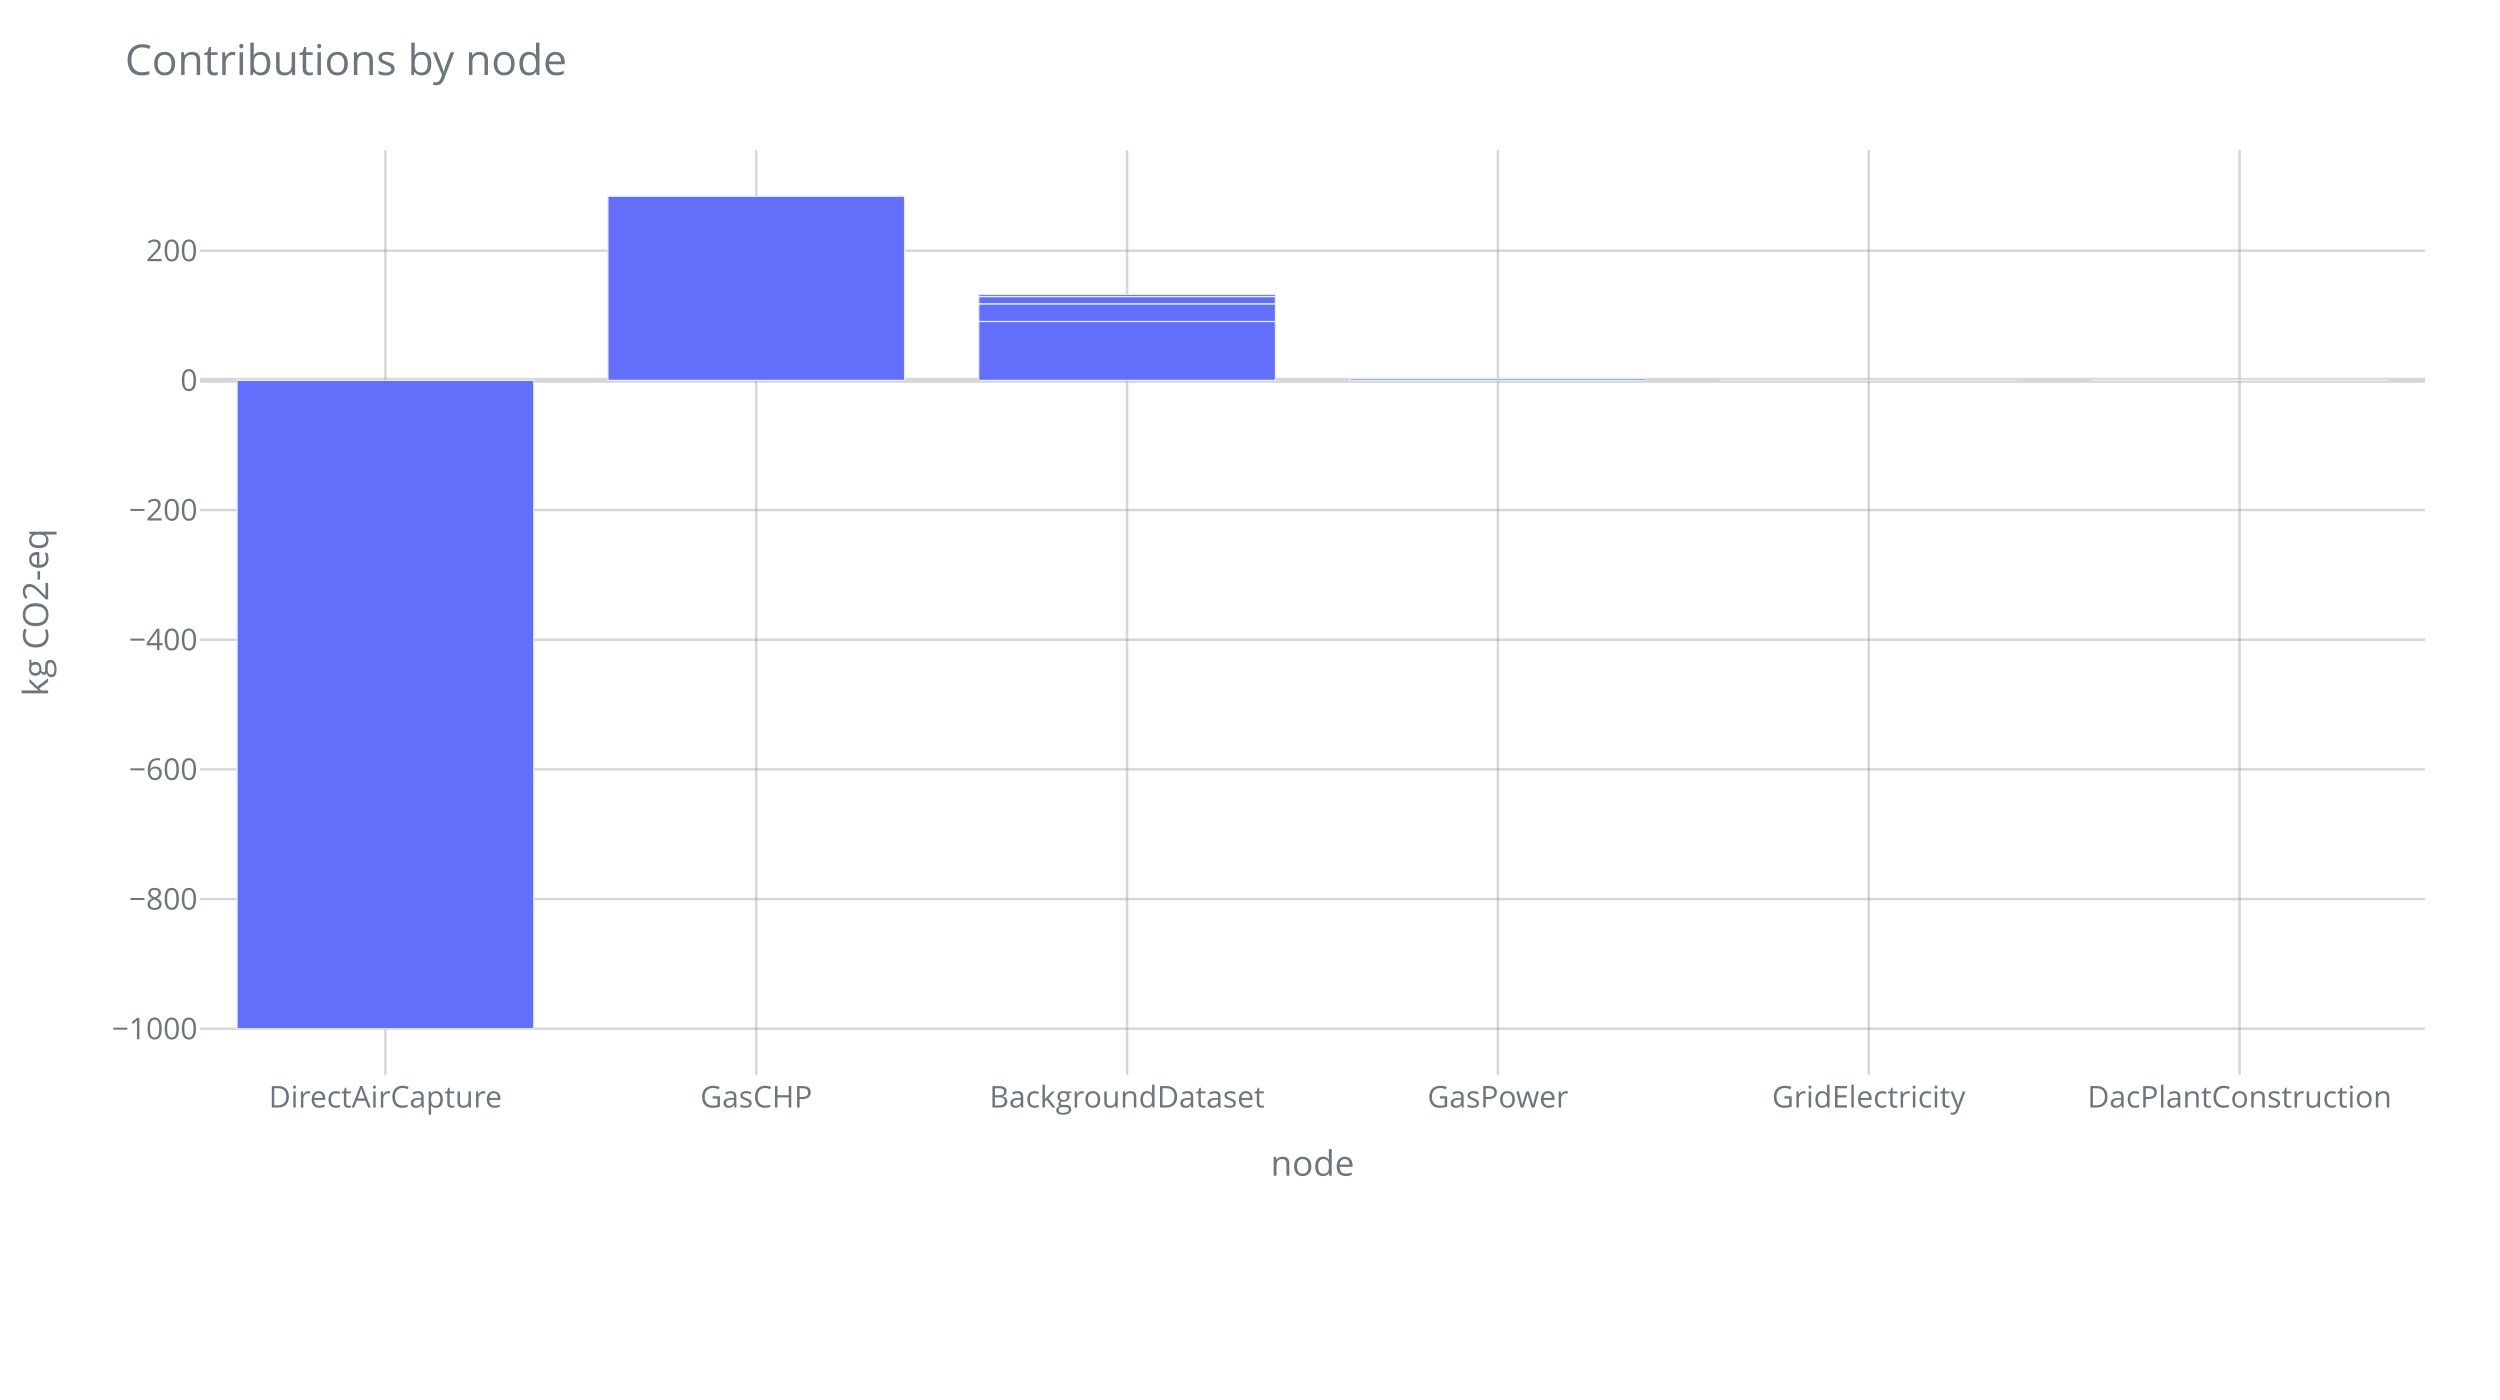
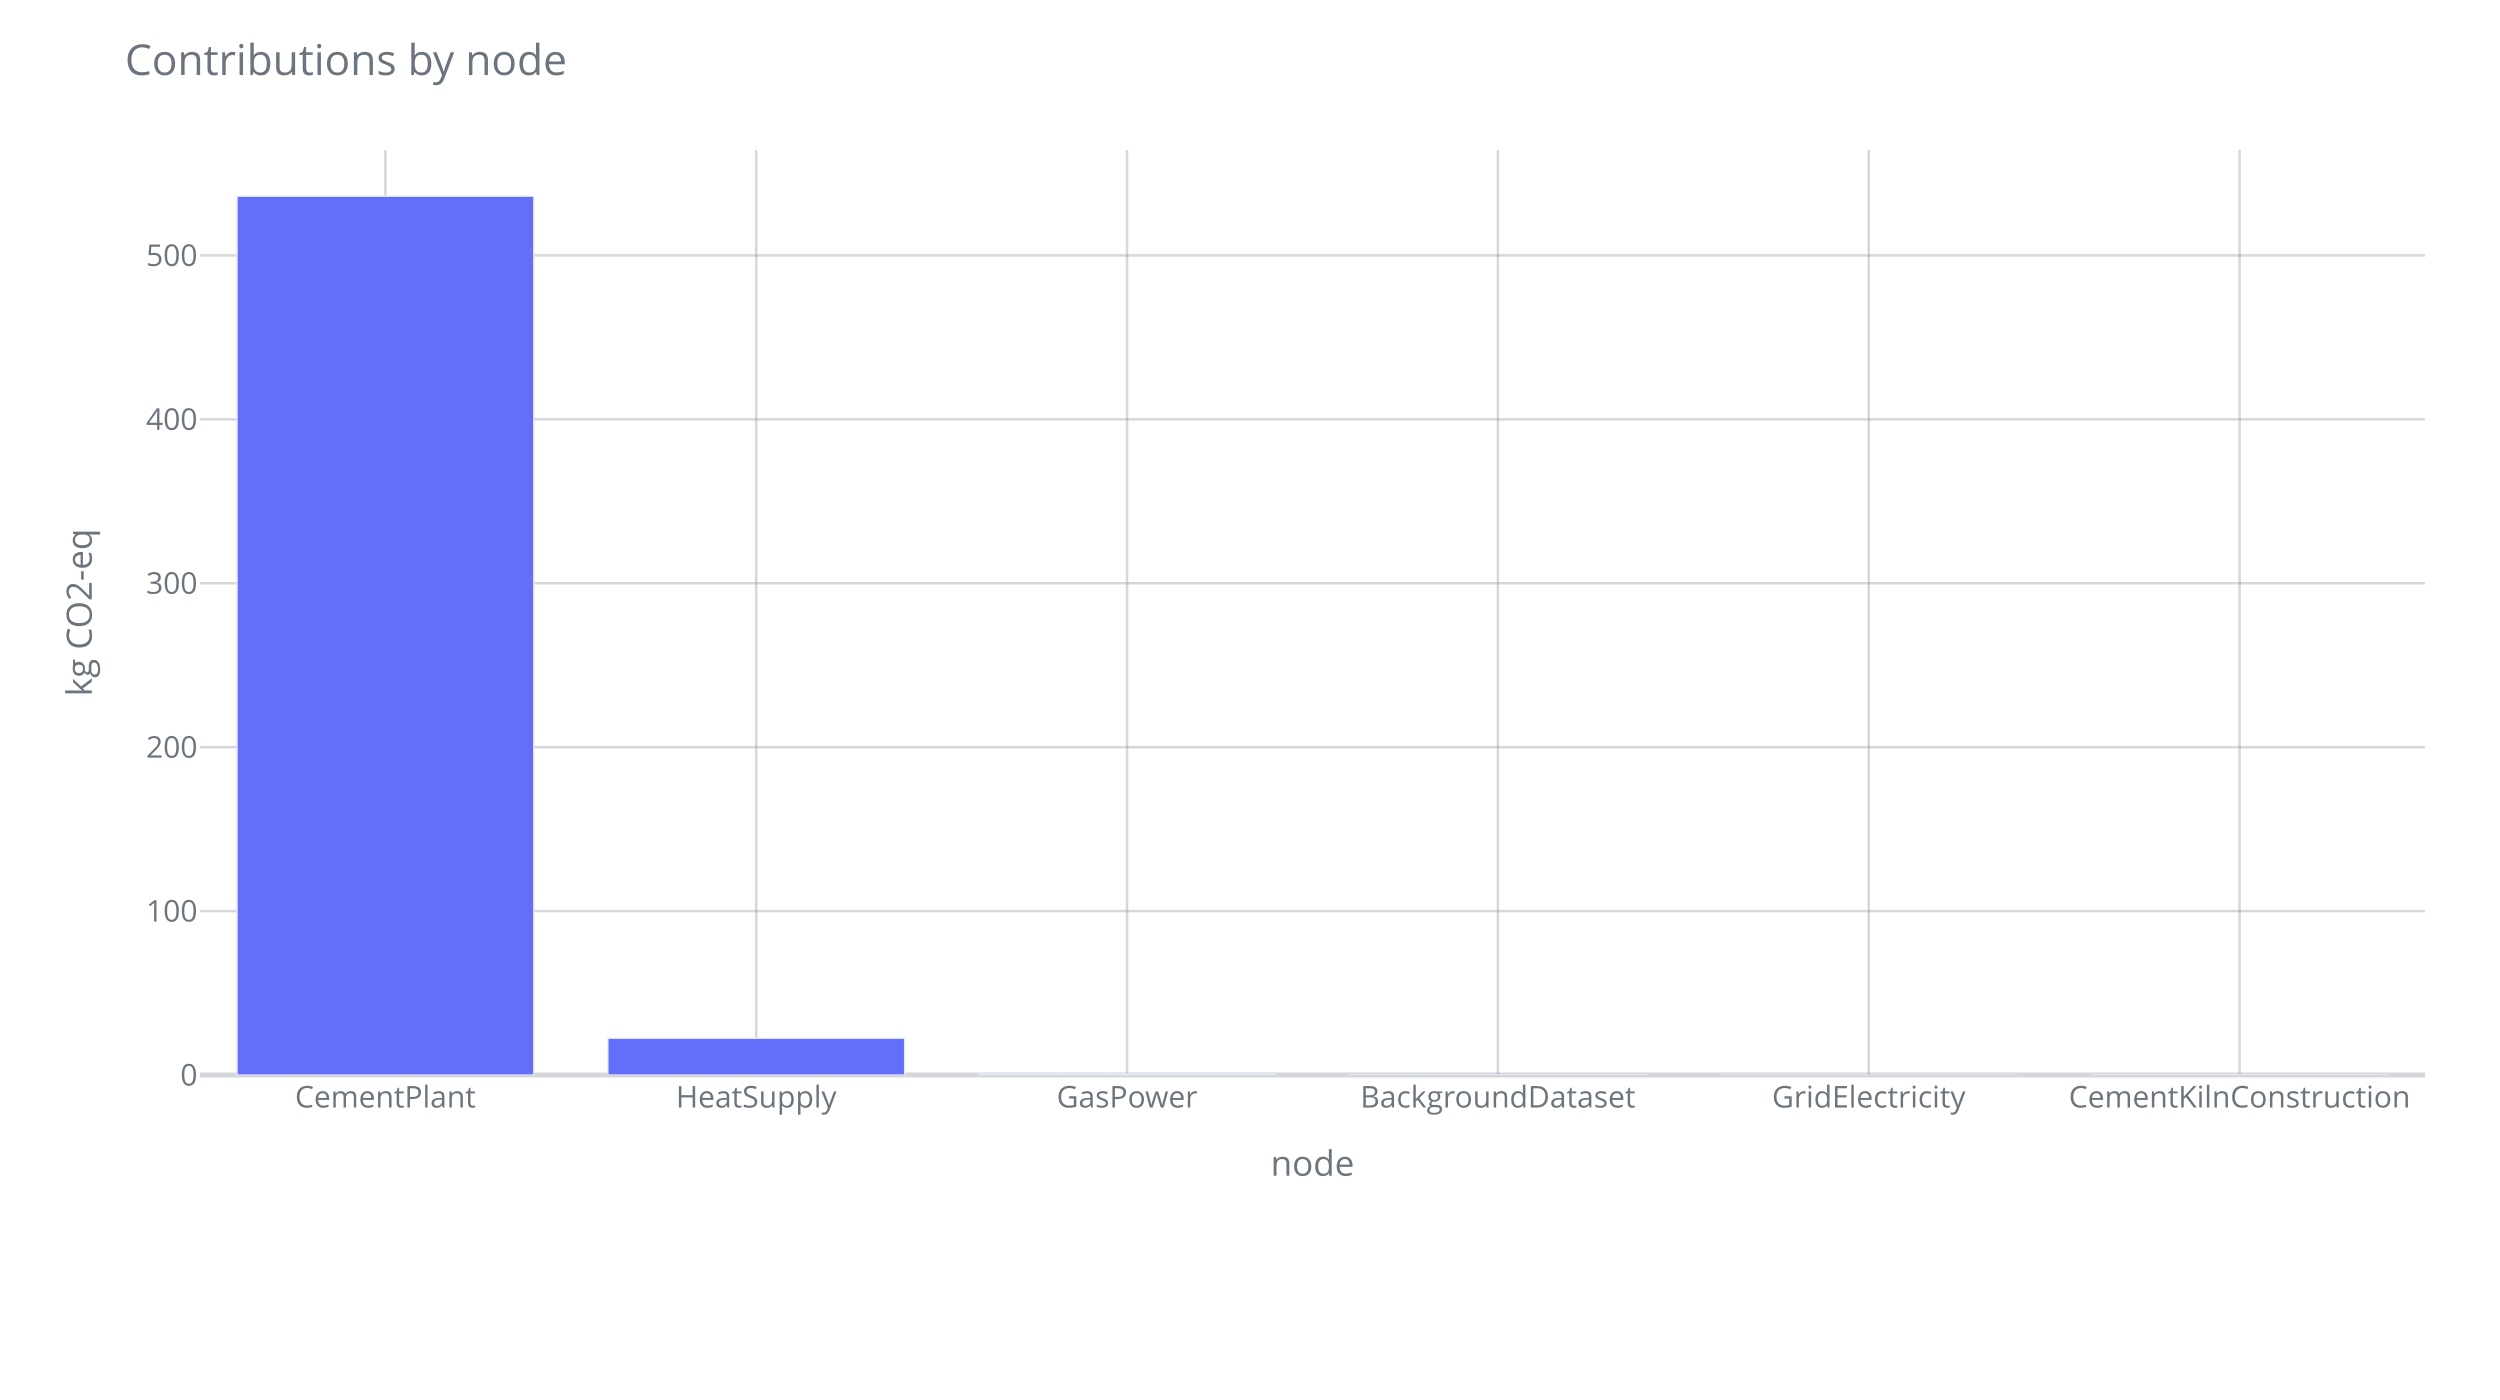
<svg xmlns="http://www.w3.org/2000/svg" class="main-svg" width="1000" height="560" style="" viewBox="0 0 1000 560">
  <rect x="0" y="0" width="1000" height="560" style="fill: rgb(0, 0, 0); fill-opacity: 0;" />
-   <defs id="defs-eb51e4">
+   <defs id="defs-a3caaa">
    <g class="clips">
-       <clipPath id="clipeb51e4xyplot" class="plotclip">
+       <clipPath id="clipa3caaaxyplot" class="plotclip">
        <rect width="890" height="370" />
      </clipPath>
-       <clipPath class="axesclip" id="clipeb51e4x">
+       <clipPath class="axesclip" id="clipa3caaax">
        <rect x="80" y="0" width="890" height="560" />
      </clipPath>
-       <clipPath class="axesclip" id="clipeb51e4y">
+       <clipPath class="axesclip" id="clipa3caaay">
        <rect x="0" y="60" width="1000" height="370" />
      </clipPath>
-       <clipPath class="axesclip" id="clipeb51e4xy">
+       <clipPath class="axesclip" id="clipa3caaaxy">
        <rect x="80" y="60" width="890" height="370" />
      </clipPath>
    </g>
    <g class="gradients" />
    <g class="patterns" />
  </defs>
  <g class="bglayer">
    <rect class="bg" x="80" y="60" width="890" height="370" style="fill: rgb(0, 0, 0); fill-opacity: 0; stroke-width: 0;" />
  </g>
  <g class="layer-below">
    <g class="imagelayer" />
    <g class="shapelayer" />
  </g>
  <g class="cartesianlayer">
    <g class="subplot xy">
      <g class="layer-subplot">
        <g class="shapelayer" />
        <g class="imagelayer" />
      </g>
      <g class="minor-gridlayer">
        <g class="x" />
        <g class="y" />
      </g>
      <g class="gridlayer">
        <g class="x">
          <path class="xgrid crisp" transform="translate(154.17,0)" d="M0,60v370" style="stroke: rgb(134, 142, 150); stroke-opacity: 0.35; stroke-width: 1px;" />
          <path class="xgrid crisp" transform="translate(302.5,0)" d="M0,60v370" style="stroke: rgb(134, 142, 150); stroke-opacity: 0.35; stroke-width: 1px;" />
          <path class="xgrid crisp" transform="translate(450.83,0)" d="M0,60v370" style="stroke: rgb(134, 142, 150); stroke-opacity: 0.35; stroke-width: 1px;" />
          <path class="xgrid crisp" transform="translate(599.17,0)" d="M0,60v370" style="stroke: rgb(134, 142, 150); stroke-opacity: 0.35; stroke-width: 1px;" />
          <path class="xgrid crisp" transform="translate(747.5,0)" d="M0,60v370" style="stroke: rgb(134, 142, 150); stroke-opacity: 0.35; stroke-width: 1px;" />
          <path class="xgrid crisp" transform="translate(895.83,0)" d="M0,60v370" style="stroke: rgb(134, 142, 150); stroke-opacity: 0.35; stroke-width: 1px;" />
        </g>
        <g class="y">
-           <path class="ygrid crisp" transform="translate(0,411.5)" d="M80,0h890" style="stroke: rgb(134, 142, 150); stroke-opacity: 0.35; stroke-width: 1px;" />
-           <path class="ygrid crisp" transform="translate(0,359.63)" d="M80,0h890" style="stroke: rgb(134, 142, 150); stroke-opacity: 0.35; stroke-width: 1px;" />
-           <path class="ygrid crisp" transform="translate(0,307.76)" d="M80,0h890" style="stroke: rgb(134, 142, 150); stroke-opacity: 0.35; stroke-width: 1px;" />
-           <path class="ygrid crisp" transform="translate(0,255.89)" d="M80,0h890" style="stroke: rgb(134, 142, 150); stroke-opacity: 0.35; stroke-width: 1px;" />
-           <path class="ygrid crisp" transform="translate(0,204.01)" d="M80,0h890" style="stroke: rgb(134, 142, 150); stroke-opacity: 0.35; stroke-width: 1px;" />
-           <path class="ygrid crisp" transform="translate(0,100.27)" d="M80,0h890" style="stroke: rgb(134, 142, 150); stroke-opacity: 0.35; stroke-width: 1px;" />
+           <path class="ygrid crisp" transform="translate(0,364.43)" d="M80,0h890" style="stroke: rgb(134, 142, 150); stroke-opacity: 0.35; stroke-width: 1px;" />
+           <path class="ygrid crisp" transform="translate(0,298.87)" d="M80,0h890" style="stroke: rgb(134, 142, 150); stroke-opacity: 0.35; stroke-width: 1px;" />
+           <path class="ygrid crisp" transform="translate(0,233.3)" d="M80,0h890" style="stroke: rgb(134, 142, 150); stroke-opacity: 0.35; stroke-width: 1px;" />
+           <path class="ygrid crisp" transform="translate(0,167.74)" d="M80,0h890" style="stroke: rgb(134, 142, 150); stroke-opacity: 0.35; stroke-width: 1px;" />
+           <path class="ygrid crisp" transform="translate(0,102.17)" d="M80,0h890" style="stroke: rgb(134, 142, 150); stroke-opacity: 0.35; stroke-width: 1px;" />
        </g>
      </g>
      <g class="zerolinelayer">
-         <path class="yzl zl crisp" transform="translate(0,152.14)" d="M80,0h890" style="stroke: rgb(134, 142, 150); stroke-opacity: 0.35; stroke-width: 2px;" />
+         <path class="yzl zl crisp" transform="translate(0,430)" d="M80,0h890" style="stroke: rgb(134, 142, 150); stroke-opacity: 0.35; stroke-width: 2px;" />
      </g>
      <g class="layer-between">
        <g class="shapelayer" />
        <g class="imagelayer" />
      </g>
      <path class="xlines-below" />
      <path class="ylines-below" />
      <g class="overlines-below" />
      <g class="xaxislayer-below" />
      <g class="yaxislayer-below" />
      <g class="overaxes-below" />
      <g class="overplot">
-         <g class="xy" transform="translate(80,60)" clip-path="url(#clipeb51e4xyplot)">
+         <g class="xy" transform="translate(80,60)" clip-path="url(#clipa3caaaxyplot)">
          <g class="barlayer mlayer">
            <g class="trace bars" style="opacity: 1;">
              <g class="points">
                <g class="point">
-                   <path d="M14.83,92.14V351.5H133.5V92.14Z" style="vector-effect: none; opacity: 1; stroke-width: 0.5px; fill: rgb(99, 110, 250); fill-opacity: 1; stroke: rgb(229, 236, 246); stroke-opacity: 1;" />
+                   <path d="M14.83,370V18.5H133.5V370Z" style="vector-effect: none; opacity: 1; stroke-width: 0.5px; fill: rgb(99, 110, 250); fill-opacity: 1; stroke: rgb(229, 236, 246); stroke-opacity: 1;" />
                </g>
                <g class="point">
-                   <path d="M163.17,92.14V18.5H281.83V92.14Z" style="vector-effect: none; opacity: 1; stroke-width: 0.5px; fill: rgb(99, 110, 250); fill-opacity: 1; stroke: rgb(229, 236, 246); stroke-opacity: 1;" />
+                   <path d="M163.17,370V355.31H281.83V370Z" style="vector-effect: none; opacity: 1; stroke-width: 0.5px; fill: rgb(99, 110, 250); fill-opacity: 1; stroke: rgb(229, 236, 246); stroke-opacity: 1;" />
                </g>
                <g class="point">
-                   <path d="M311.5,92.14V68.59H430.17V92.14Z" style="vector-effect: none; opacity: 1; stroke-width: 0.5px; fill: rgb(99, 110, 250); fill-opacity: 1; stroke: rgb(229, 236, 246); stroke-opacity: 1;" />
+                   <path d="M311.5,370V369.55H430.17V370Z" style="vector-effect: none; opacity: 1; stroke-width: 0.5px; fill: rgb(99, 110, 250); fill-opacity: 1; stroke: rgb(229, 236, 246); stroke-opacity: 1;" />
                </g>
                <g class="point">
-                   <path d="M311.5,68.59V61.53H430.17V68.59Z" style="vector-effect: none; opacity: 1; stroke-width: 0.5px; fill: rgb(99, 110, 250); fill-opacity: 1; stroke: rgb(229, 236, 246); stroke-opacity: 1;" />
+                   <path d="M459.83,370V369.99H578.5V370Z" style="vector-effect: none; opacity: 1; stroke-width: 0.5px; fill: rgb(99, 110, 250); fill-opacity: 1; stroke: rgb(229, 236, 246); stroke-opacity: 1;" />
                </g>
                <g class="point">
-                   <path d="M311.5,61.53V58.61H430.17V61.53Z" style="vector-effect: none; opacity: 1; stroke-width: 0.5px; fill: rgb(99, 110, 250); fill-opacity: 1; stroke: rgb(229, 236, 246); stroke-opacity: 1;" />
+                   <path d="M459.83,369.99V369.97H578.5V369.99Z" style="vector-effect: none; opacity: 1; stroke-width: 0.5px; fill: rgb(99, 110, 250); fill-opacity: 1; stroke: rgb(229, 236, 246); stroke-opacity: 1;" />
                </g>
                <g class="point">
-                   <path d="M311.5,58.61V57.74H430.17V58.61Z" style="vector-effect: none; opacity: 1; stroke-width: 0.5px; fill: rgb(99, 110, 250); fill-opacity: 1; stroke: rgb(229, 236, 246); stroke-opacity: 1;" />
+                   <path d="M459.83,369.97V369.97H578.5V369.97Z" style="vector-effect: none; opacity: 1; stroke-width: 0.5px; fill: rgb(99, 110, 250); fill-opacity: 1; stroke: rgb(229, 236, 246); stroke-opacity: 1;" />
                </g>
                <g class="point">
-                   <path d="M459.83,92.14V91.43H578.5V92.14Z" style="vector-effect: none; opacity: 1; stroke-width: 0.5px; fill: rgb(99, 110, 250); fill-opacity: 1; stroke: rgb(229, 236, 246); stroke-opacity: 1;" />
+                   <path d="M459.83,369.97V369.96H578.5V369.97Z" style="vector-effect: none; opacity: 1; stroke-width: 0.5px; fill: rgb(99, 110, 250); fill-opacity: 1; stroke: rgb(229, 236, 246); stroke-opacity: 1;" />
                </g>
                <g class="point">
-                   <path d="M608.17,92.14V92.14H726.83V92.14Z" style="vector-effect: none; opacity: 1; stroke-width: 0.5px; fill: rgb(99, 110, 250); fill-opacity: 1; stroke: rgb(229, 236, 246); stroke-opacity: 1;" />
+                   <path d="M608.17,370V370H726.83V370Z" style="vector-effect: none; opacity: 1; stroke-width: 0.5px; fill: rgb(99, 110, 250); fill-opacity: 1; stroke: rgb(229, 236, 246); stroke-opacity: 1;" />
                </g>
                <g class="point">
-                   <path d="M756.5,92.14V92.14H875.17V92.14Z" style="vector-effect: none; opacity: 1; stroke-width: 0.5px; fill: rgb(99, 110, 250); fill-opacity: 1; stroke: rgb(229, 236, 246); stroke-opacity: 1;" />
+                   <path d="M756.5,370V370H875.17V370Z" style="vector-effect: none; opacity: 1; stroke-width: 0.5px; fill: rgb(99, 110, 250); fill-opacity: 1; stroke: rgb(229, 236, 246); stroke-opacity: 1;" />
                </g>
                <g class="point">
-                   <path d="M756.5,92.14V92.14H875.17V92.14Z" style="vector-effect: none; opacity: 1; stroke-width: 0.5px; fill: rgb(99, 110, 250); fill-opacity: 1; stroke: rgb(229, 236, 246); stroke-opacity: 1;" />
+                   <path d="M756.5,370V370H875.17V370Z" style="vector-effect: none; opacity: 1; stroke-width: 0.5px; fill: rgb(99, 110, 250); fill-opacity: 1; stroke: rgb(229, 236, 246); stroke-opacity: 1;" />
                </g>
              </g>
            </g>
          </g>
        </g>
      </g>
      <g class="zerolinelayer-above" />
      <path class="xlines-above crisp" d="M0,0" style="fill: none;" />
      <path class="ylines-above crisp" d="M0,0" style="fill: none;" />
      <g class="overlines-above" />
      <g class="xaxislayer-above">
        <g class="xtick">
-           <text text-anchor="middle" x="0" y="443" transform="translate(154.17,0)" style="font-family: 'Open Sans', verdana, arial, sans-serif; font-size: 12px; fill: rgb(108, 117, 125); fill-opacity: 1; white-space: pre;">DirectAirCapture</text>
+           <text text-anchor="middle" x="0" y="443" transform="translate(154.17,0)" style="font-family: 'Open Sans', verdana, arial, sans-serif; font-size: 12px; fill: rgb(108, 117, 125); fill-opacity: 1; white-space: pre;">CementPlant</text>
        </g>
        <g class="xtick">
-           <text text-anchor="middle" x="0" y="443" transform="translate(302.5,0)" style="font-family: 'Open Sans', verdana, arial, sans-serif; font-size: 12px; fill: rgb(108, 117, 125); fill-opacity: 1; white-space: pre;">GasCHP</text>
+           <text text-anchor="middle" x="0" y="443" transform="translate(302.5,0)" style="font-family: 'Open Sans', verdana, arial, sans-serif; font-size: 12px; fill: rgb(108, 117, 125); fill-opacity: 1; white-space: pre;">HeatSupply</text>
        </g>
        <g class="xtick">
-           <text text-anchor="middle" x="0" y="443" transform="translate(450.83,0)" style="font-family: 'Open Sans', verdana, arial, sans-serif; font-size: 12px; fill: rgb(108, 117, 125); fill-opacity: 1; white-space: pre;">BackgroundDataset</text>
+           <text text-anchor="middle" x="0" y="443" transform="translate(450.83,0)" style="font-family: 'Open Sans', verdana, arial, sans-serif; font-size: 12px; fill: rgb(108, 117, 125); fill-opacity: 1; white-space: pre;">GasPower</text>
        </g>
        <g class="xtick">
-           <text text-anchor="middle" x="0" y="443" transform="translate(599.17,0)" style="font-family: 'Open Sans', verdana, arial, sans-serif; font-size: 12px; fill: rgb(108, 117, 125); fill-opacity: 1; white-space: pre;">GasPower</text>
+           <text text-anchor="middle" x="0" y="443" transform="translate(599.17,0)" style="font-family: 'Open Sans', verdana, arial, sans-serif; font-size: 12px; fill: rgb(108, 117, 125); fill-opacity: 1; white-space: pre;">BackgroundDataset</text>
        </g>
        <g class="xtick">
          <text text-anchor="middle" x="0" y="443" transform="translate(747.5,0)" style="font-family: 'Open Sans', verdana, arial, sans-serif; font-size: 12px; fill: rgb(108, 117, 125); fill-opacity: 1; white-space: pre;">GridElectricity</text>
        </g>
        <g class="xtick">
-           <text text-anchor="middle" x="0" y="443" transform="translate(895.83,0)" style="font-family: 'Open Sans', verdana, arial, sans-serif; font-size: 12px; fill: rgb(108, 117, 125); fill-opacity: 1; white-space: pre;">DacPlantConstruction</text>
+           <text text-anchor="middle" x="0" y="443" transform="translate(895.83,0)" style="font-family: 'Open Sans', verdana, arial, sans-serif; font-size: 12px; fill: rgb(108, 117, 125); fill-opacity: 1; white-space: pre;">CementKilnConstruction</text>
        </g>
      </g>
      <g class="yaxislayer-above">
        <g class="ytick">
-           <text text-anchor="end" x="79" y="4.2" transform="translate(0,411.5)" style="font-family: 'Open Sans', verdana, arial, sans-serif; font-size: 12px; fill: rgb(108, 117, 125); fill-opacity: 1; white-space: pre;">−1000</text>
+           <text text-anchor="end" x="79" y="4.2" transform="translate(0,430)" style="font-family: 'Open Sans', verdana, arial, sans-serif; font-size: 12px; fill: rgb(108, 117, 125); fill-opacity: 1; white-space: pre;">0</text>
        </g>
        <g class="ytick">
-           <text text-anchor="end" x="79" y="4.2" style="font-family: 'Open Sans', verdana, arial, sans-serif; font-size: 12px; fill: rgb(108, 117, 125); fill-opacity: 1; white-space: pre;" transform="translate(0,359.63)">−800</text>
+           <text text-anchor="end" x="79" y="4.2" style="font-family: 'Open Sans', verdana, arial, sans-serif; font-size: 12px; fill: rgb(108, 117, 125); fill-opacity: 1; white-space: pre;" transform="translate(0,364.43)">100</text>
        </g>
        <g class="ytick">
-           <text text-anchor="end" x="79" y="4.2" style="font-family: 'Open Sans', verdana, arial, sans-serif; font-size: 12px; fill: rgb(108, 117, 125); fill-opacity: 1; white-space: pre;" transform="translate(0,307.76)">−600</text>
+           <text text-anchor="end" x="79" y="4.2" style="font-family: 'Open Sans', verdana, arial, sans-serif; font-size: 12px; fill: rgb(108, 117, 125); fill-opacity: 1; white-space: pre;" transform="translate(0,298.87)">200</text>
        </g>
        <g class="ytick">
-           <text text-anchor="end" x="79" y="4.2" style="font-family: 'Open Sans', verdana, arial, sans-serif; font-size: 12px; fill: rgb(108, 117, 125); fill-opacity: 1; white-space: pre;" transform="translate(0,255.89)">−400</text>
+           <text text-anchor="end" x="79" y="4.2" style="font-family: 'Open Sans', verdana, arial, sans-serif; font-size: 12px; fill: rgb(108, 117, 125); fill-opacity: 1; white-space: pre;" transform="translate(0,233.3)">300</text>
        </g>
        <g class="ytick">
-           <text text-anchor="end" x="79" y="4.2" style="font-family: 'Open Sans', verdana, arial, sans-serif; font-size: 12px; fill: rgb(108, 117, 125); fill-opacity: 1; white-space: pre;" transform="translate(0,204.01)">−200</text>
+           <text text-anchor="end" x="79" y="4.2" style="font-family: 'Open Sans', verdana, arial, sans-serif; font-size: 12px; fill: rgb(108, 117, 125); fill-opacity: 1; white-space: pre;" transform="translate(0,167.74)">400</text>
        </g>
        <g class="ytick">
-           <text text-anchor="end" x="79" y="4.2" style="font-family: 'Open Sans', verdana, arial, sans-serif; font-size: 12px; fill: rgb(108, 117, 125); fill-opacity: 1; white-space: pre;" transform="translate(0,152.14)">0</text>
-         </g>
-         <g class="ytick">
-           <text text-anchor="end" x="79" y="4.2" style="font-family: 'Open Sans', verdana, arial, sans-serif; font-size: 12px; fill: rgb(108, 117, 125); fill-opacity: 1; white-space: pre;" transform="translate(0,100.27)">200</text>
+           <text text-anchor="end" x="79" y="4.2" style="font-family: 'Open Sans', verdana, arial, sans-serif; font-size: 12px; fill: rgb(108, 117, 125); fill-opacity: 1; white-space: pre;" transform="translate(0,102.17)">500</text>
        </g>
      </g>
      <g class="overaxes-above" />
    </g>
  </g>
  <g class="polarlayer" />
  <g class="smithlayer" />
  <g class="ternarylayer" />
  <g class="geolayer" />
  <g class="funnelarealayer" />
  <g class="pielayer" />
  <g class="iciclelayer" />
  <g class="treemaplayer" />
  <g class="sunburstlayer" />
  <g class="glimages" />
-   <defs id="topdefs-eb51e4">
+   <defs id="topdefs-a3caaa">
    <g class="clips" />
  </defs>
  <g class="layer-above">
    <g class="imagelayer" />
    <g class="shapelayer" />
  </g>
  <g class="infolayer">
    <g class="g-gtitle">
      <text class="gtitle" x="50" y="30" text-anchor="start" dy="0em" style="opacity: 1; font-family: 'Open Sans', verdana, arial, sans-serif; font-size: 17px; fill: rgb(108, 117, 125); fill-opacity: 1; white-space: pre;">Contributions by node</text>
    </g>
    <g class="g-xtitle">
      <text class="xtitle" x="525" y="470.3" text-anchor="middle" style="opacity: 1; font-family: 'Open Sans', verdana, arial, sans-serif; font-size: 14px; fill: rgb(108, 117, 125); fill-opacity: 1; white-space: pre;">node</text>
    </g>
    <g class="g-ytitle">
-       <text class="ytitle" transform="rotate(-90,19.25625,245)" x="19.256" y="245" text-anchor="middle" style="opacity: 1; font-family: 'Open Sans', verdana, arial, sans-serif; font-size: 14px; fill: rgb(108, 117, 125); fill-opacity: 1; white-space: pre;">kg CO2-eq</text>
+       <text class="ytitle" transform="rotate(-90,36.70938,245)" x="36.709" y="245" text-anchor="middle" style="opacity: 1; font-family: 'Open Sans', verdana, arial, sans-serif; font-size: 14px; fill: rgb(108, 117, 125); fill-opacity: 1; white-space: pre;">kg CO2-eq</text>
    </g>
  </g>
</svg>
